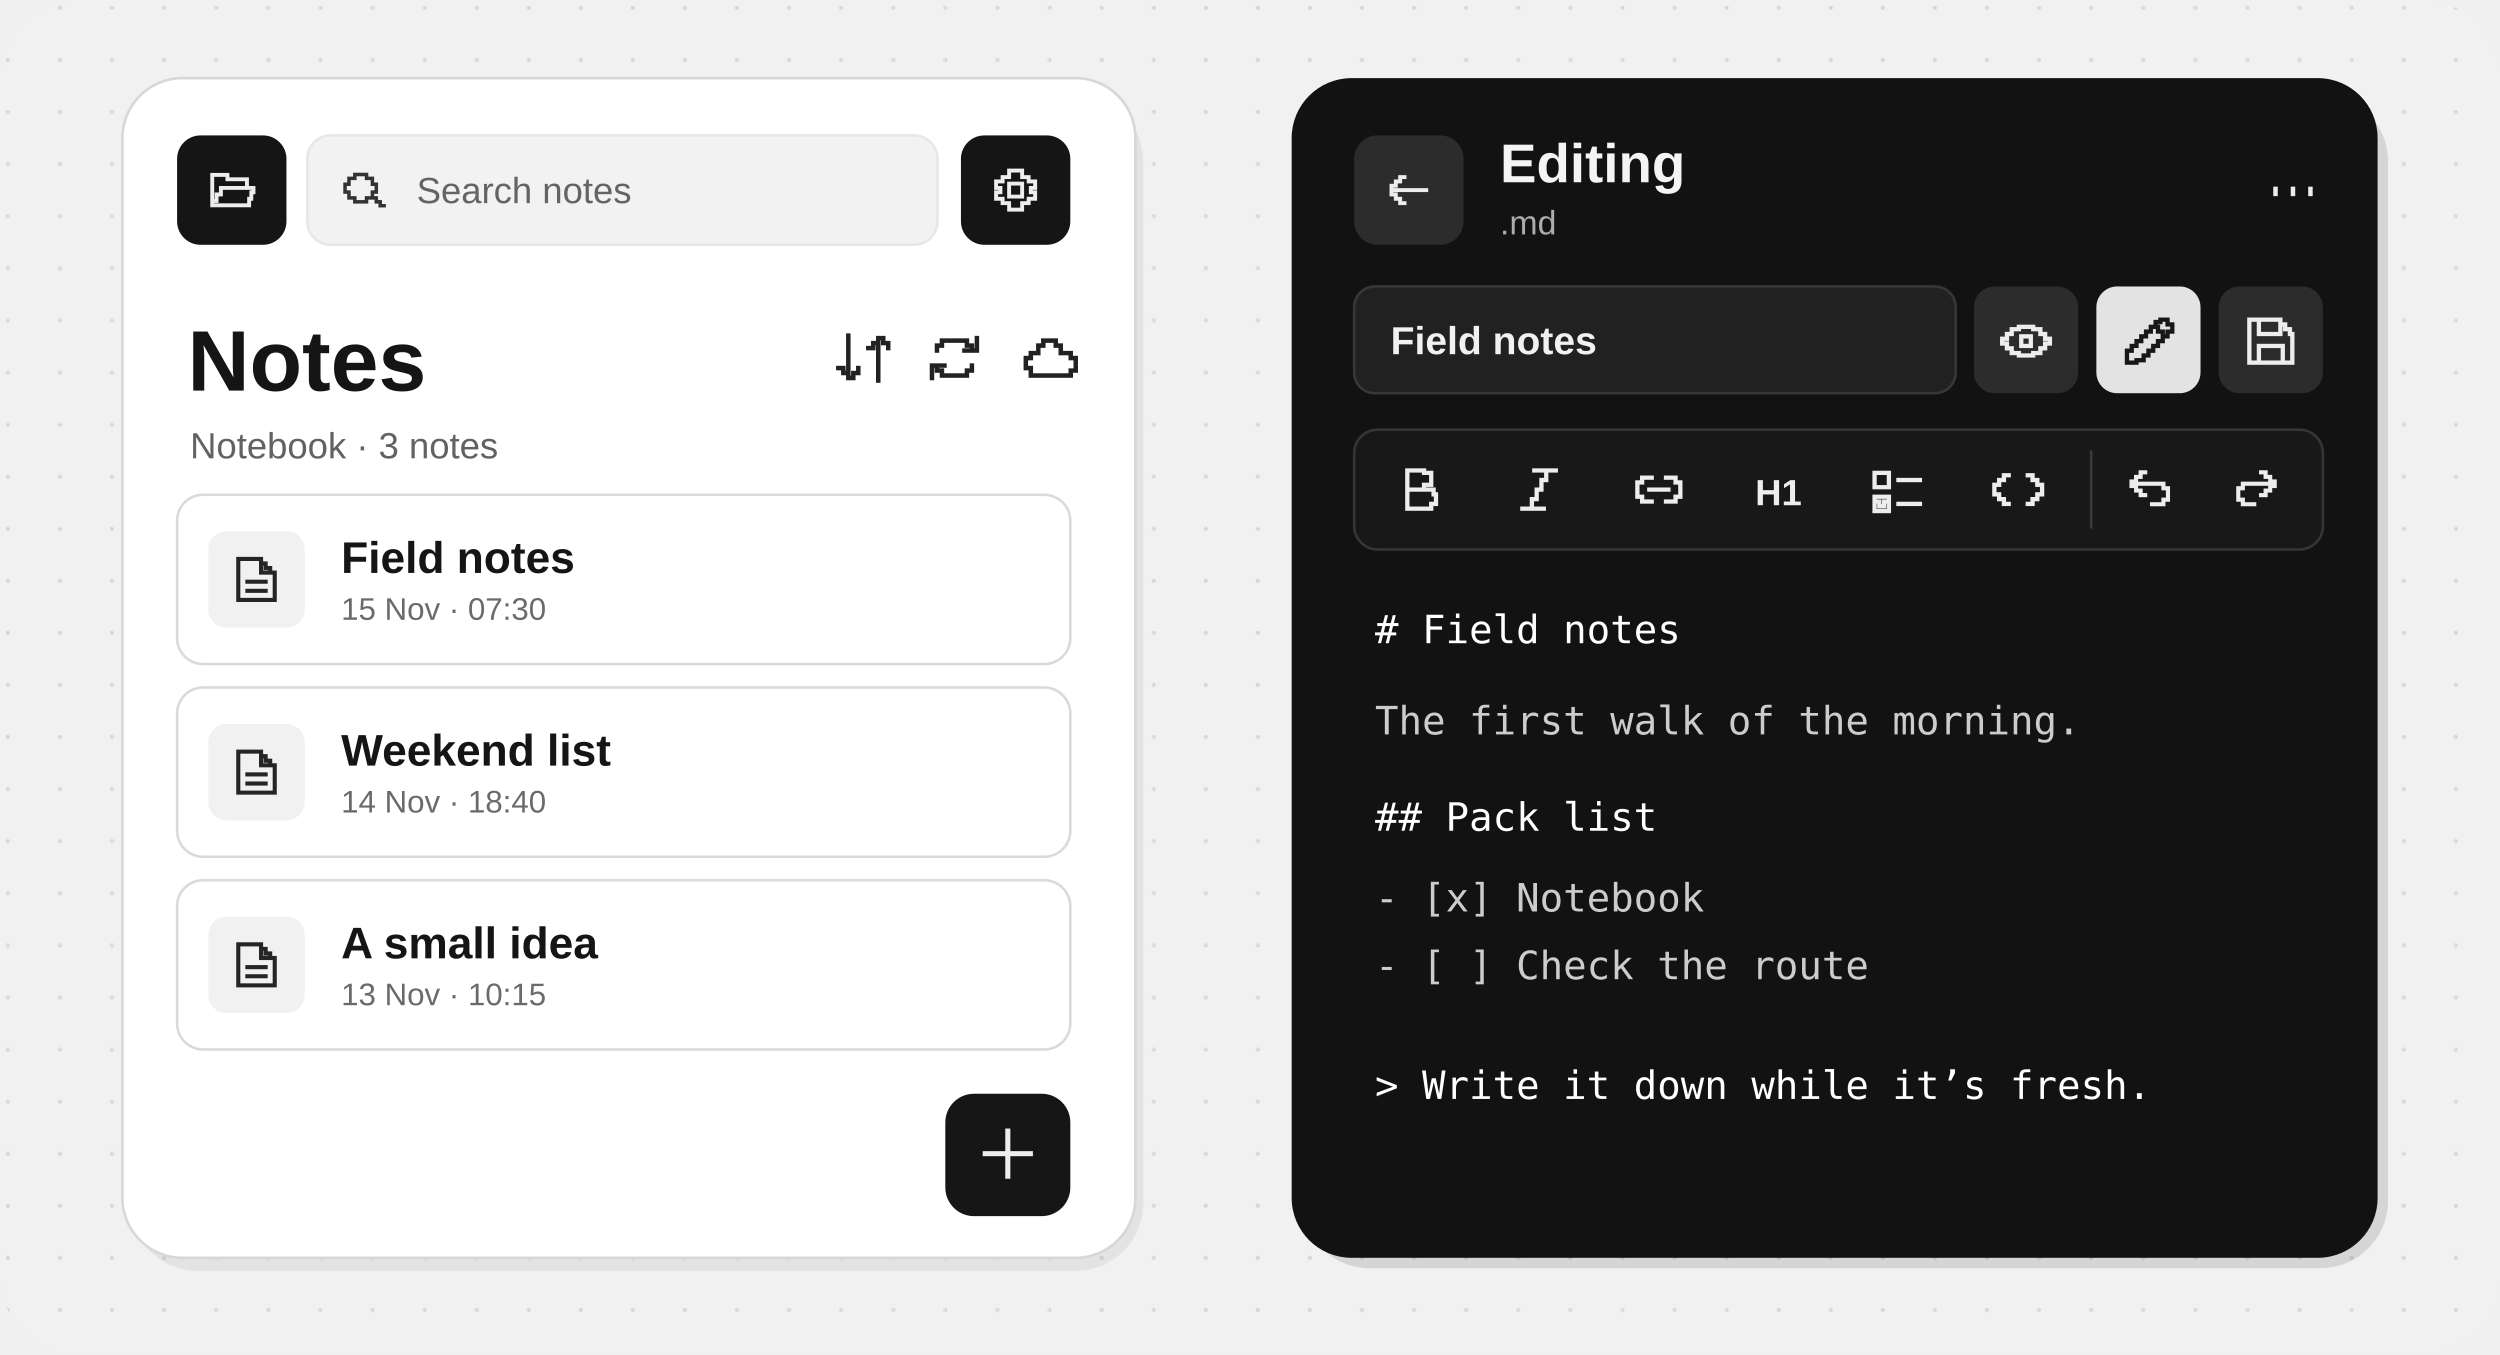
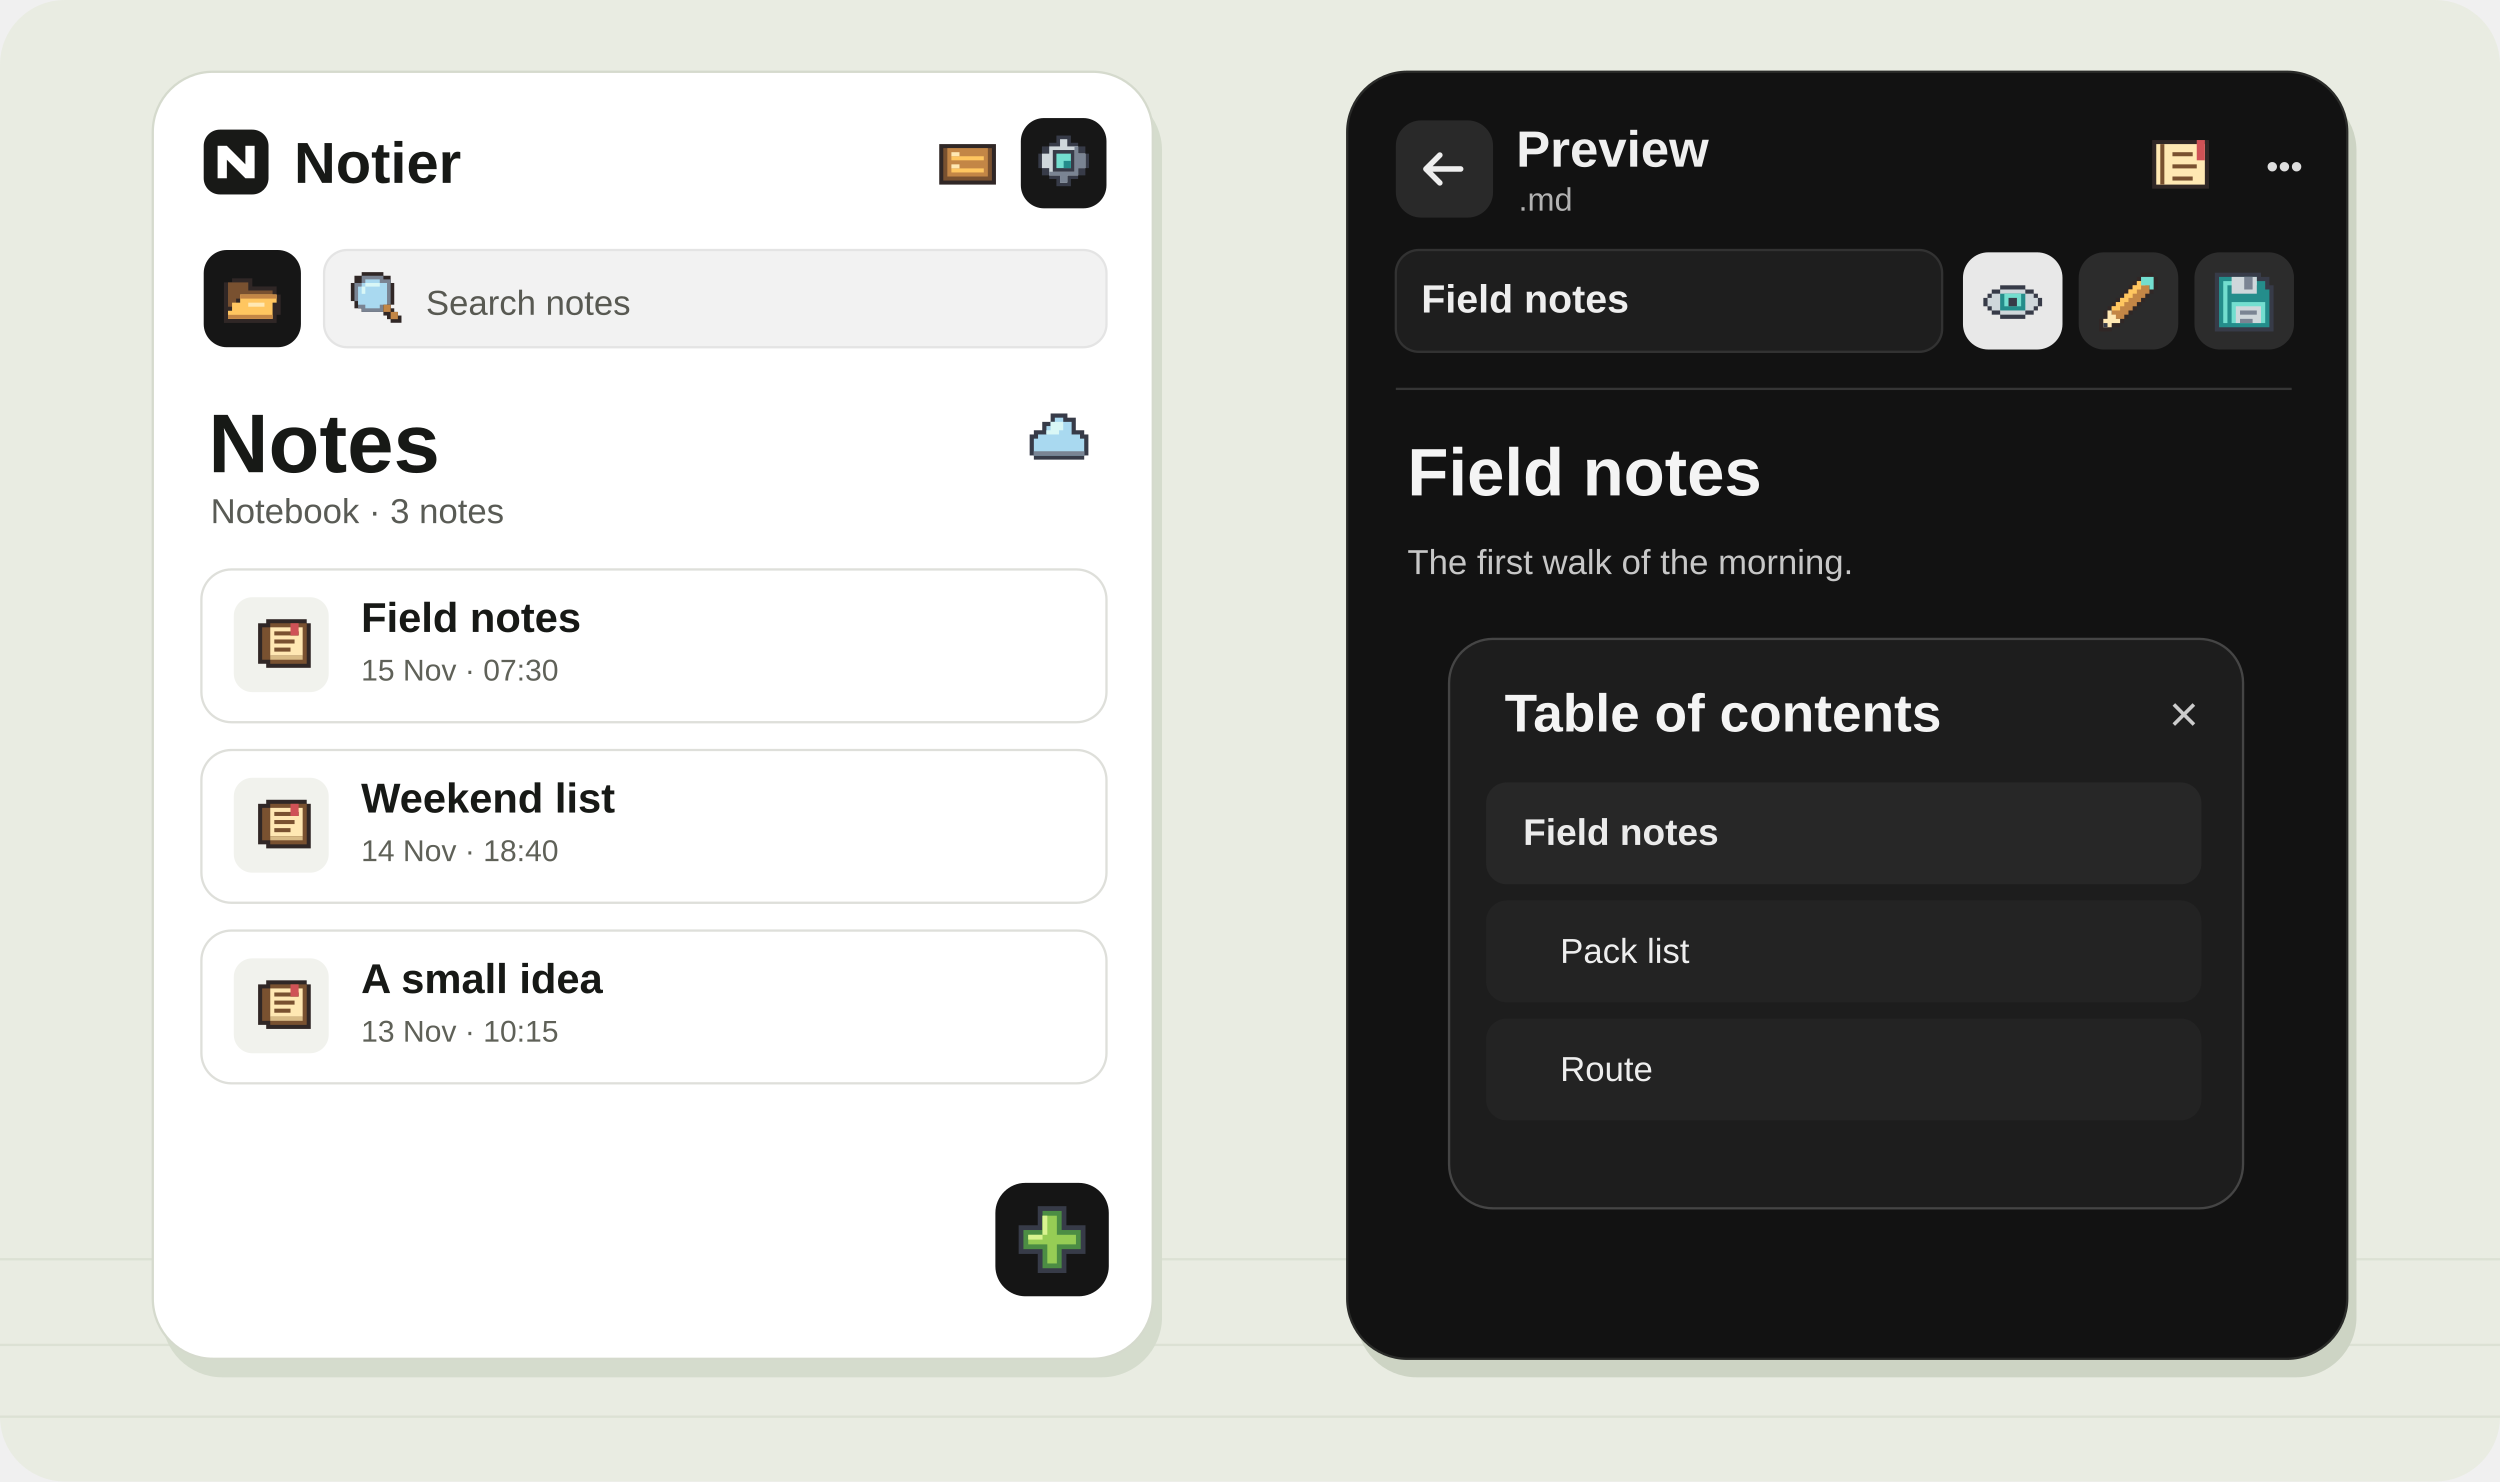
- <svg xmlns="http://www.w3.org/2000/svg" viewBox="0 0 960 520" role="img" aria-labelledby="title desc">
-   <defs>
-     <clipPath id="frame">
-       <rect width="960" height="520" rx="30" />
-     </clipPath>
-     <pattern id="dots" width="20" height="20" patternUnits="userSpaceOnUse">
-       <circle cx="3" cy="3" r="0.8" fill="#d6d6d6" />
-     </pattern>
-   </defs>
-   <g clip-path="url(#frame)" font-family="Arial, Helvetica, sans-serif">
-     <rect width="960" height="520" fill="#f1f1f1" />
-     <rect width="960" height="520" fill="url(#dots)" />
-     <rect x="50" y="36" width="389" height="452" rx="26" fill="#000" opacity=".06" />
-     <rect x="47" y="30" width="389" height="453" rx="23" fill="#fff" stroke="#d7d7d7" />
-     <rect x="68" y="52" width="42" height="42" rx="9" fill="#151515" />
-     <svg x="79" y="63" width="20" height="20" viewBox="0 0 24 24">
-       <path d="M3 19V5H10V7H19V10 M3 19H20V16H21V13H22V11H7V14H5V17H3Z" fill="none" stroke="#ededed" stroke-width="1.8" stroke-linecap="square" stroke-linejoin="miter" />
+ <svg xmlns="http://www.w3.org/2000/svg" viewBox="0 0 1080 640" role="img" aria-labelledby="title desc">
+   <g font-family="Geist, Arial, Helvetica, sans-serif">
+     <rect x="0" y="0" width="1080" height="640" rx="28" fill="#e9ece2" />
+     <path d="M0 544H1080M0 581H1080M0 612H1080" stroke="#dce1d4" />
+     <rect x="70" y="39" width="432" height="556" rx="26" fill="#d5dccd" />
+     <rect x="66" y="31" width="432" height="556" rx="26" fill="#fff" stroke="#d5dacd" />
+     <rect x="586" y="39" width="432" height="556" rx="26" fill="#cdd4c4" />
+     <rect x="582" y="31" width="432" height="556" rx="26" fill="#121212" stroke="#2a2b29" />
+     <rect x="88" y="56" width="28" height="28" rx="7" fill="#181917" />
+     <path transform="translate(88 56)" fill="#fff" d="M6 21V7h4l8 8V7h4v14h-4l-8-8v8z" />
+     <text x="127" y="79" font-size="25" fill="#171916" font-weight="730">Notier</text>
+     <svg x="404" y="57" width="28" height="28" viewBox="0 0 16 16">
+       <path d="M1 3h14v10h-14z" fill="#302726" />
+       <path d="M2 4h12v8h-12z" fill="#795130" />
+       <path d="M3 4h10v7h-10z" fill="#C38646" />
+       <path d="M4 6h8v1h-8zM4 9h8v1h-8z" fill="#FFC660" />
+       <path d="M4 5h2v1h-2zM4 8h2v1h-2z" fill="#FFE8B3" />
    </svg>
-     <rect x="118" y="52" width="242" height="42" rx="9" fill="#f2f2f2" stroke="#e7e7e7" />
-     <svg x="131" y="64" width="18" height="18" viewBox="0 0 24 24">
-       <path d="M7 4H13V6H16V9H18V13H16V16H13V18H7V16H4V13H2V9H4V6H7Z M16 16H18V18H20V20H22" fill="none" stroke="#333" stroke-width="1.8" stroke-linecap="square" stroke-linejoin="miter" />
+     <rect x="441" y="51" width="37" height="39" rx="10" fill="#171717" />
+     <svg x="447" y="57" width="25" height="25" viewBox="0 0 16 16">
+       <path d="M6 1h4v2h2v1h2v2h1v4h-1v2h-2v1h-2v2H6v-2H4v-1H2v-2H1V6h1V4h2V3h2z" fill="#373B48" />
+       <path d="M7 2h2v2h3v2h2v4h-2v2H9v2H7v-2H4v-2H2V6h2V4h3z" fill="#CFD7DB" />
+       <path d="M11 4h1v2h2v4h-2v2H9v2H7v-2H4v-1h7z" fill="#7A8493" />
+       <path d="M5 5h6v6h-6z" fill="#373B48" />
+       <path d="M6 6h4v4h-4z" fill="#73DECF" />
+       <path d="M8 8h2v2h-2z" fill="#248D8B" />
    </svg>
-     <text x="160" y="78" fill="#646464" font-size="14">Search notes</text>
-     <rect x="369" y="52" width="42" height="42" rx="9" fill="#151515" />
-     <svg x="380" y="63" width="20" height="20" viewBox="0 0 24 24">
-       <path d="M9 3H15V6H18V8H21V11H19V13H21V16H18V18H15V21H9V18H6V16H3V13H5V11H3V8H6V6H9Z M9 9H15V15H9Z" fill="none" stroke="#ededed" stroke-width="1.8" stroke-linecap="square" stroke-linejoin="miter" />
+     <rect x="88" y="108" width="42" height="42" rx="10" fill="#161616" />
+     <svg x="95" y="115" width="28" height="28" viewBox="0 0 16 16">
+       <path d="M1 4h2V3h5v2h6v2h1v5h-1v2H1z" fill="#302726" />
+       <path d="M2 4h5v2h6v2H4v2H2z" fill="#795130" />
+       <path d="M5 7h9v2h-1v4H2v-2h1v-2h2z" fill="#FFC660" />
+       <path d="M2 12h11v1H2zM5 7h9v1h-9z" fill="#C38646" />
+       <path d="M7 9h4v1h-4z" fill="#FFE8B3" />
    </svg>
-     <text x="72" y="150" font-size="33" font-weight="700" fill="#151515">Notes</text>
-     <svg x="320" y="126" width="23" height="23" viewBox="0 0 24 24">
-       <path d="M6 3V20 M2 16H4V18H6V20H8V18H10V16 M18 21V4 M14 8H16V6H18V4H20V6H22V8" fill="none" stroke="#222" stroke-width="1.8" stroke-linecap="square" stroke-linejoin="miter" />
+     <rect x="140" y="108" width="338" height="42" rx="10" fill="#f2f2f2" stroke="#e4e4e4" />
+     <svg x="150" y="116" width="25" height="25" viewBox="0 0 16 16">
+       <path d="M4 1h6v1h2v2h1v6h-1v1h1v1h1v1h1v2h-3v-1h-1v-1h-1v-1H4v-1H2V9H1V4h1V2h2z" fill="#302726" />
+       <path d="M4 2h6v1h2v7h-2v2H4v-1H3V9H2V4h2z" fill="#7A8493" />
+       <path d="M4 4h1V3h4v1h2v6H9v1H5v-1H3V5h1z" fill="#A9D9F0" />
+       <path d="M5 4h4v1h-4zM4 5h1v2h-1z" fill="#D9F7F6" />
+       <path d="M10 10h2v2h-2zM12 12h2v2h-2z" fill="#C38646" />
    </svg>
-     <svg x="355" y="126" width="23" height="23" viewBox="0 0 24 24">
-       <path d="M5 9V7H7V5H17V7H19V9H21 M21 4V9H16 M19 15V17H17V19H7V17H5V15H3 M3 20V15H8" fill="none" stroke="#222" stroke-width="1.8" stroke-linecap="square" stroke-linejoin="miter" />
+     <text x="184" y="136" font-size="15" fill="#585952" font-weight="500">Search notes</text>
+     <text x="90" y="204" font-size="36" fill="#171916" font-weight="740">Notes</text>
+     <svg x="443" y="175" width="29" height="29" viewBox="0 0 16 16">
+       <path d="M2 6h2V4h2V2h4v1h2v3h2v1h1v5h-1v1H2v-1H1V7h1z" fill="#373B48" />
+       <path d="M2 8h1V7h2V5h1V4h1V3h2v1h2v3h2v1h1v4H2z" fill="#A9D9F0" />
+       <path d="M2 11h12v1h-12z" fill="#7A8493" />
+       <path d="M6 4h3v2h-3zM5 6h3v1h-3z" fill="#D9F7F6" />
    </svg>
-     <svg x="392" y="126" width="23" height="23" viewBox="0 0 24 24">
-       <path d="M6 19H20V17H22V12H20V10H16V7H14V5H9V7H7V10H4V12H2V16H4V19H6Z" fill="none" stroke="#222" stroke-width="1.8" stroke-linecap="square" stroke-linejoin="miter" />
+     <text x="91" y="226" font-size="15" fill="#595b55" font-weight="500">Notebook · 3 notes</text>
+     <rect x="87" y="246" width="391" height="66" rx="13" fill="#fff" stroke="#dedfda" />
+     <rect x="101" y="258" width="41" height="41" rx="8" fill="#f1f2ed" />
+     <svg x="108" y="264" width="28" height="28" viewBox="0 0 16 16">
+       <path d="M2 3h2V2h10v1h1v11H4v-1H2z" fill="#302726" />
+       <path d="M3 4h2V3h9v10H5v-1H3z" fill="#795130" />
+       <path d="M5 4h8v7H5z" fill="#FFE8B3" />
+       <path d="M5 11h8v1h-8z" fill="#D8BB86" />
+       <path d="M6 5h6v1h-6zM6 7h5v1h-5zM6 9h4v1h-4z" fill="#795130" />
+       <path d="M10 3h2v3h-2z" fill="#CF5256" />
    </svg>
-     <text x="73" y="176" fill="#626262" font-size="14">Notebook · 3 notes</text>
-     <g fill="#fff" stroke="#dadada">
-       <rect x="68" y="190" width="343" height="65" rx="10" />
-       <rect x="68" y="264" width="343" height="65" rx="10" />
-       <rect x="68" y="338" width="343" height="65" rx="10" />
-     </g>
-     <g fill="#f1f1f1">
-       <rect x="80" y="204" width="37" height="37" rx="7" />
-       <rect x="80" y="278" width="37" height="37" rx="7" />
-       <rect x="80" y="352" width="37" height="37" rx="7" />
-     </g>
-     <svg x="88" y="212" width="21" height="21" viewBox="0 0 24 24">
-       <path d="M6 3H14V5H16V7H18V9H20V21H4V3H6Z M14 3V9H20 M8 13H16 M8 17H16" fill="none" stroke="#252525" stroke-width="1.8" stroke-linecap="square" stroke-linejoin="miter" />
+     <text x="156" y="273" font-size="18" fill="#171916" font-weight="710">Field notes</text>
+     <text x="156" y="294" font-size="13" fill="#5f6158" font-weight="500">15 Nov · 07:30</text>
+     <rect x="87" y="324" width="391" height="66" rx="13" fill="#fff" stroke="#dedfda" />
+     <rect x="101" y="336" width="41" height="41" rx="8" fill="#f1f2ed" />
+     <svg x="108" y="342" width="28" height="28" viewBox="0 0 16 16">
+       <path d="M2 3h2V2h10v1h1v11H4v-1H2z" fill="#302726" />
+       <path d="M3 4h2V3h9v10H5v-1H3z" fill="#795130" />
+       <path d="M5 4h8v7H5z" fill="#FFE8B3" />
+       <path d="M5 11h8v1h-8z" fill="#D8BB86" />
+       <path d="M6 5h6v1h-6zM6 7h5v1h-5zM6 9h4v1h-4z" fill="#795130" />
+       <path d="M10 3h2v3h-2z" fill="#CF5256" />
    </svg>
-     <svg x="88" y="286" width="21" height="21" viewBox="0 0 24 24">
-       <path d="M6 3H14V5H16V7H18V9H20V21H4V3H6Z M14 3V9H20 M8 13H16 M8 17H16" fill="none" stroke="#252525" stroke-width="1.8" stroke-linecap="square" stroke-linejoin="miter" />
+     <text x="156" y="351" font-size="18" fill="#171916" font-weight="710">Weekend list</text>
+     <text x="156" y="372" font-size="13" fill="#5f6158" font-weight="500">14 Nov · 18:40</text>
+     <rect x="87" y="402" width="391" height="66" rx="13" fill="#fff" stroke="#dedfda" />
+     <rect x="101" y="414" width="41" height="41" rx="8" fill="#f1f2ed" />
+     <svg x="108" y="420" width="28" height="28" viewBox="0 0 16 16">
+       <path d="M2 3h2V2h10v1h1v11H4v-1H2z" fill="#302726" />
+       <path d="M3 4h2V3h9v10H5v-1H3z" fill="#795130" />
+       <path d="M5 4h8v7H5z" fill="#FFE8B3" />
+       <path d="M5 11h8v1h-8z" fill="#D8BB86" />
+       <path d="M6 5h6v1h-6zM6 7h5v1h-5zM6 9h4v1h-4z" fill="#795130" />
+       <path d="M10 3h2v3h-2z" fill="#CF5256" />
    </svg>
-     <svg x="88" y="360" width="21" height="21" viewBox="0 0 24 24">
-       <path d="M6 3H14V5H16V7H18V9H20V21H4V3H6Z M14 3V9H20 M8 13H16 M8 17H16" fill="none" stroke="#252525" stroke-width="1.8" stroke-linecap="square" stroke-linejoin="miter" />
+     <text x="156" y="429" font-size="18" fill="#171916" font-weight="710">A small idea</text>
+     <text x="156" y="450" font-size="13" fill="#5f6158" font-weight="500">13 Nov · 10:15</text>
+     <rect x="430" y="511" width="49" height="49" rx="13" fill="#151515" />
+     <svg x="438" y="519" width="33" height="33" viewBox="0 0 16 16">
+       <path d="M5 1h6v4h4v6h-4v4H5v-4H1V5h4z" fill="#373B48" />
+       <path d="M6 2h4v4h4v4h-4v4H6v-4H2V6h4z" fill="#4C8D44" />
+       <path d="M6 3h3v4h4v2H9v4H7V9H3V7h3z" fill="#96CD55" />
+       <path d="M6 3h1v4h-1zM3 7h3v1h-3z" fill="#D9F390" />
    </svg>
-     <g fill="#151515" font-size="17" font-weight="700">
-       <text x="131" y="220">Field notes</text>
-       <text x="131" y="294">Weekend list</text>
-       <text x="131" y="368">A small idea</text>
-     </g>
-     <g fill="#6a6a6a" font-size="12">
-       <text x="131" y="238">15 Nov · 07:30</text>
-       <text x="131" y="312">14 Nov · 18:40</text>
-       <text x="131" y="386">13 Nov · 10:15</text>
-     </g>
-     <rect x="363" y="420" width="48" height="47" rx="11" fill="#161616" />
-     <svg x="374" y="430" width="26" height="26" viewBox="0 0 24 24">
-       <path d="M4 12H20 M12 4V20" fill="none" stroke="#ededed" stroke-width="1.8" stroke-linecap="square" stroke-linejoin="miter" />
+     <rect x="603" y="52" width="42" height="42" rx="11" fill="#292929" />
+     <path d="M631 73h-15m6-6-6 6 6 6" fill="none" stroke="#eeeeee" stroke-width="2.4" stroke-linecap="round" stroke-linejoin="round" />
+     <text x="655" y="72" font-size="22" fill="#efefef" font-weight="740">Preview</text>
+     <text x="656" y="91" font-size="14" fill="#b3b3b3" font-weight="500">.md</text>
+     <svg x="928" y="57" width="28" height="28" viewBox="0 0 16 16">
+       <path d="M1 2h14v12h-14z" fill="#302726" />
+       <path d="M2 3h12v10h-12z" fill="#FFE8B3" />
+       <path d="M3 3h1v10h-1z" fill="#795130" />
+       <path d="M6 5h5v1h-5zM6 8h6v1h-6zM6 11h5v1h-5z" fill="#795130" />
+       <path d="M12 2h2v5h-2z" fill="#CF5256" />
    </svg>
-     <rect x="500" y="36" width="417" height="451" rx="26" fill="#000" opacity=".12" />
-     <rect x="496" y="30" width="417" height="453" rx="23" fill="#121212" />
-     <rect x="520" y="52" width="42" height="42" rx="9" fill="#2c2c2c" />
-     <svg x="531" y="63" width="20" height="20" viewBox="0 0 24 24">
-       <path d="M20 12H4 M10 6H8V8H6V10H4V14H6V16H8V18H10" fill="none" stroke="#ededed" stroke-width="1.8" stroke-linecap="square" stroke-linejoin="miter" />
+     <text x="979" y="77" font-size="15" fill="#dedede" font-weight="500">•••</text>
+     <rect x="603" y="108" width="236" height="44" rx="10" fill="#1e1e1e" stroke="#323232" />
+     <text x="614" y="135" font-size="17" fill="#eeeeee" font-weight="650">Field notes</text>
+     <rect x="848" y="109" width="43" height="42" rx="11" fill="#e8e8e8" />
+     <svg x="855" y="116" width="29" height="29" viewBox="0 0 16 16">
+       <path d="M5 4h6v1h2v1h1v1h1v2h-1v1h-1v1h-2v1H5v-1H3v-1H2V9H1V7h1V6h1V5h2z" fill="#373B48" />
+       <path d="M5 5h6v1h2v1h1v2h-1v1h-2v1H5v-1H3V9H2V7h1V6h2z" fill="#CFD7DB" />
+       <path d="M5 6h6v4h-6z" fill="#248D8B" />
+       <path d="M6 6h4v3h-4z" fill="#73DECF" />
+       <path d="M7 7h2v2h-2z" fill="#373B48" />
    </svg>
-     <text x="576" y="70" fill="#f4f4f4" font-size="21" font-weight="700">Editing</text>
-     <text x="576" y="90" fill="#adadad" font-size="13">.md</text>
-     <svg x="869" y="62" width="23" height="23" viewBox="0 0 24 24">
-       <path d="M5 11V13 M12 11V13 M19 11V13" fill="none" stroke="#ededed" stroke-width="1.8" stroke-linecap="square" stroke-linejoin="miter" />
+     <rect x="898" y="109" width="43" height="42" rx="11" fill="#2c2c2c" />
+     <svg x="905" y="116" width="29" height="29" viewBox="0 0 16 16">
+       <path d="M11 1h3v1h1v3h-1v1h-1v1h-1v1h-1v1h-1v1H9v1H8v1H7v1H6v1H4v1H1v-3h1v-2h1V9h1V8h1V7h1V6h1V5h1V4h1V3h1V2h1z" fill="#302726" />
+       <path d="M10 3h3v3h-1v1h-1v1h-1v1H9v1H8v1H7v1H4V9h1V8h1V7h1V6h1V5h1V4h1z" fill="#C38646" />
+       <path d="M10 3h2v1h-1v1h-1v1H9v1H8v1H7v1H6v1H4V9h1V8h1V7h1V6h1V5h1V4h1z" fill="#FFC660" />
+       <path d="M3 10h1v1h1v1h1v1H4v1H2v-2h1z" fill="#FFE8B3" />
+       <path d="M11 2h3v2h-3zM13 4h1v1h-1z" fill="#73DECF" />
+       <path d="M2 13h1v1h-1z" fill="#373B48" />
    </svg>
-     <rect x="520" y="110" width="231" height="41" rx="8" fill="#212121" stroke="#373737" />
-     <text x="534" y="136" fill="#f1f1f1" font-size="15" font-weight="700">Field notes</text>
-     <rect x="758" y="110" width="40" height="41" rx="8" fill="#2c2c2c" />
-     <svg x="767" y="120" width="22" height="22" viewBox="0 0 24 24">
-       <path d="M2 11H4V9H6V7H9V6H15V7H18V9H20V11H22V13H20V15H18V17H15V18H9V17H6V15H4V13H2Z M10 10H14V14H10Z" fill="none" stroke="#ededed" stroke-width="1.8" stroke-linecap="square" stroke-linejoin="miter" />
+     <rect x="948" y="109" width="43" height="42" rx="11" fill="#2c2c2c" />
+     <svg x="955" y="116" width="29" height="29" viewBox="0 0 16 16">
+       <path d="M2 1h10v1h2v2h1v11H1V1z" fill="#373B48" />
+       <path d="M2 2h9v1h2v2h1v9H2z" fill="#248D8B" />
+       <path d="M3 3h1v10h-1zM4 3h7v1h-7zM5 8h8v5h-8z" fill="#73DECF" />
+       <path d="M5 2h6v4h-6zM6 9h6v4h-6z" fill="#CFD7DB" />
+       <path d="M8 2h2v3h-2zM7 10h4v1h-4zM7 12h3v1h-3z" fill="#7A8493" />
    </svg>
-     <rect x="805" y="110" width="40" height="41" rx="8" fill="#e3e3e3" />
-     <svg x="814" y="120" width="22" height="22" viewBox="0 0 24 24">
-       <path d="M3 21V16H5V14H7V12H9V10H11V8H13V6H15V4H17V3H20V5H22V8H20V10H18V12H16V14H14V16H12V18H10V20H7V21Z M14 6H16V8H18V10" fill="none" stroke="#171717" stroke-width="1.8" stroke-linecap="square" stroke-linejoin="miter" />
-     </svg>
-     <rect x="852" y="110" width="40" height="41" rx="8" fill="#2c2c2c" />
-     <svg x="861" y="120" width="22" height="22" viewBox="0 0 24 24">
-       <path d="M3 3H16V5H18V7H20V9H21V21H3Z M7 3V9H16V3 M7 21V14H17V21" fill="none" stroke="#ededed" stroke-width="1.8" stroke-linecap="square" stroke-linejoin="miter" />
-     </svg>
-     <rect x="520" y="165" width="372" height="46" rx="9" fill="#181818" stroke="#353535" />
-     <svg x="534" y="177" width="22" height="22" viewBox="0 0 24 24">
-       <path d="M7 4H14V5H17V10H14V12H7 M14 12H18V14H19V18H17V20H7V4" fill="none" stroke="#ededed" stroke-width="1.8" stroke-linecap="square" stroke-linejoin="miter" />
-     </svg>
-     <svg x="580" y="177" width="22" height="22" viewBox="0 0 24 24">
-       <path d="M10 4H19 M5 20H14 M15 4V8H13V12H11V16H9V20" fill="none" stroke="#ededed" stroke-width="1.8" stroke-linecap="square" stroke-linejoin="miter" />
-     </svg>
-     <svg x="626" y="177" width="22" height="22" viewBox="0 0 24 24">
-       <path d="M9 7H5V9H3V15H5V17H9 M15 7H19V9H21V15H19V17H15 M8 12H16" fill="none" stroke="#ededed" stroke-width="1.8" stroke-linecap="square" stroke-linejoin="miter" />
-     </svg>
-     <text x="674" y="194" fill="#eee" font-size="14" font-weight="700">H1</text>
-     <svg x="718" y="177" width="22" height="22" viewBox="0 0 24 24">
-       <path d="M2 5H8V11H2Z M2 15H8V21H2Z M3 17H4V19H6V17H8 M12 8H21 M12 18H21" fill="none" stroke="#ededed" stroke-width="1.8" stroke-linecap="square" stroke-linejoin="miter" />
-     </svg>
-     <svg x="764" y="177" width="22" height="22" viewBox="0 0 24 24">
-       <path d="M8 6H6V8H4V10H2V14H4V16H6V18H8 M16 6H18V8H20V10H22V14H20V16H18V18H16" fill="none" stroke="#ededed" stroke-width="1.8" stroke-linecap="square" stroke-linejoin="miter" />
-     </svg>
-     <path d="M803 173v30" stroke="#3a3a3a" />
-     <svg x="815" y="177" width="21" height="21" viewBox="0 0 24 24">
-       <path d="M10 5H8V7H6V9H4V11H6V13H8V15H10 M4 10H18V12H20V17H18V19H13" fill="none" stroke="#ededed" stroke-width="1.8" stroke-linecap="square" stroke-linejoin="miter" />
-     </svg>
-     <svg x="856" y="177" width="21" height="21" viewBox="0 0 24 24">
-       <path d="M14 5H16V7H18V9H20V11H18V13H16V15H14 M20 10H6V12H4V17H6V19H11" fill="none" stroke="#ededed" stroke-width="1.8" stroke-linecap="square" stroke-linejoin="miter" />
-     </svg>
-     <g font-family="monospace" font-size="15">
-       <text x="528" y="247" fill="#fff"># Field notes</text>
-       <text x="528" y="282" fill="#ccc">The first walk of the morning.</text>
-       <text x="528" y="319" fill="#fff">## Pack list</text>
-       <text x="528" y="350" fill="#ccc">- [x] Notebook</text>
-       <text x="528" y="376" fill="#ccc">- [ ] Check the route</text>
-       <text x="528" y="422" fill="#fff">&gt; Write it down while it’s fresh.</text>
-     </g>
+     <path d="M603 168h387" stroke="#353535" />
+     <text x="608" y="214" font-size="29" fill="#f4f4f4" font-weight="740">Field notes</text>
+     <text x="608" y="248" font-size="15" fill="#c7c7c7" font-weight="500">The first walk of the morning.</text>
+     <rect x="626" y="276" width="343" height="246" rx="19" fill="#1d1d1d" stroke="#454545" />
+     <text x="650" y="316" font-size="23" fill="#f4f4f4" font-weight="740">Table of contents</text>
+     <text x="937" y="316" font-size="22" fill="#cccccc" font-weight="500">×</text>
+     <rect x="642" y="338" width="309" height="44" rx="9" fill="#272727" />
+     <text x="658" y="365" font-size="16" fill="#ebebeb" font-weight="650">Field notes</text>
+     <rect x="642" y="389" width="309" height="44" rx="9" fill="#232323" />
+     <text x="674" y="416" font-size="15" fill="#eeeeee" font-weight="500">Pack list</text>
+     <rect x="642" y="440" width="309" height="44" rx="9" fill="#232323" />
+     <text x="674" y="467" font-size="15" fill="#eeeeee" font-weight="500">Route</text>
  </g>
</svg>
